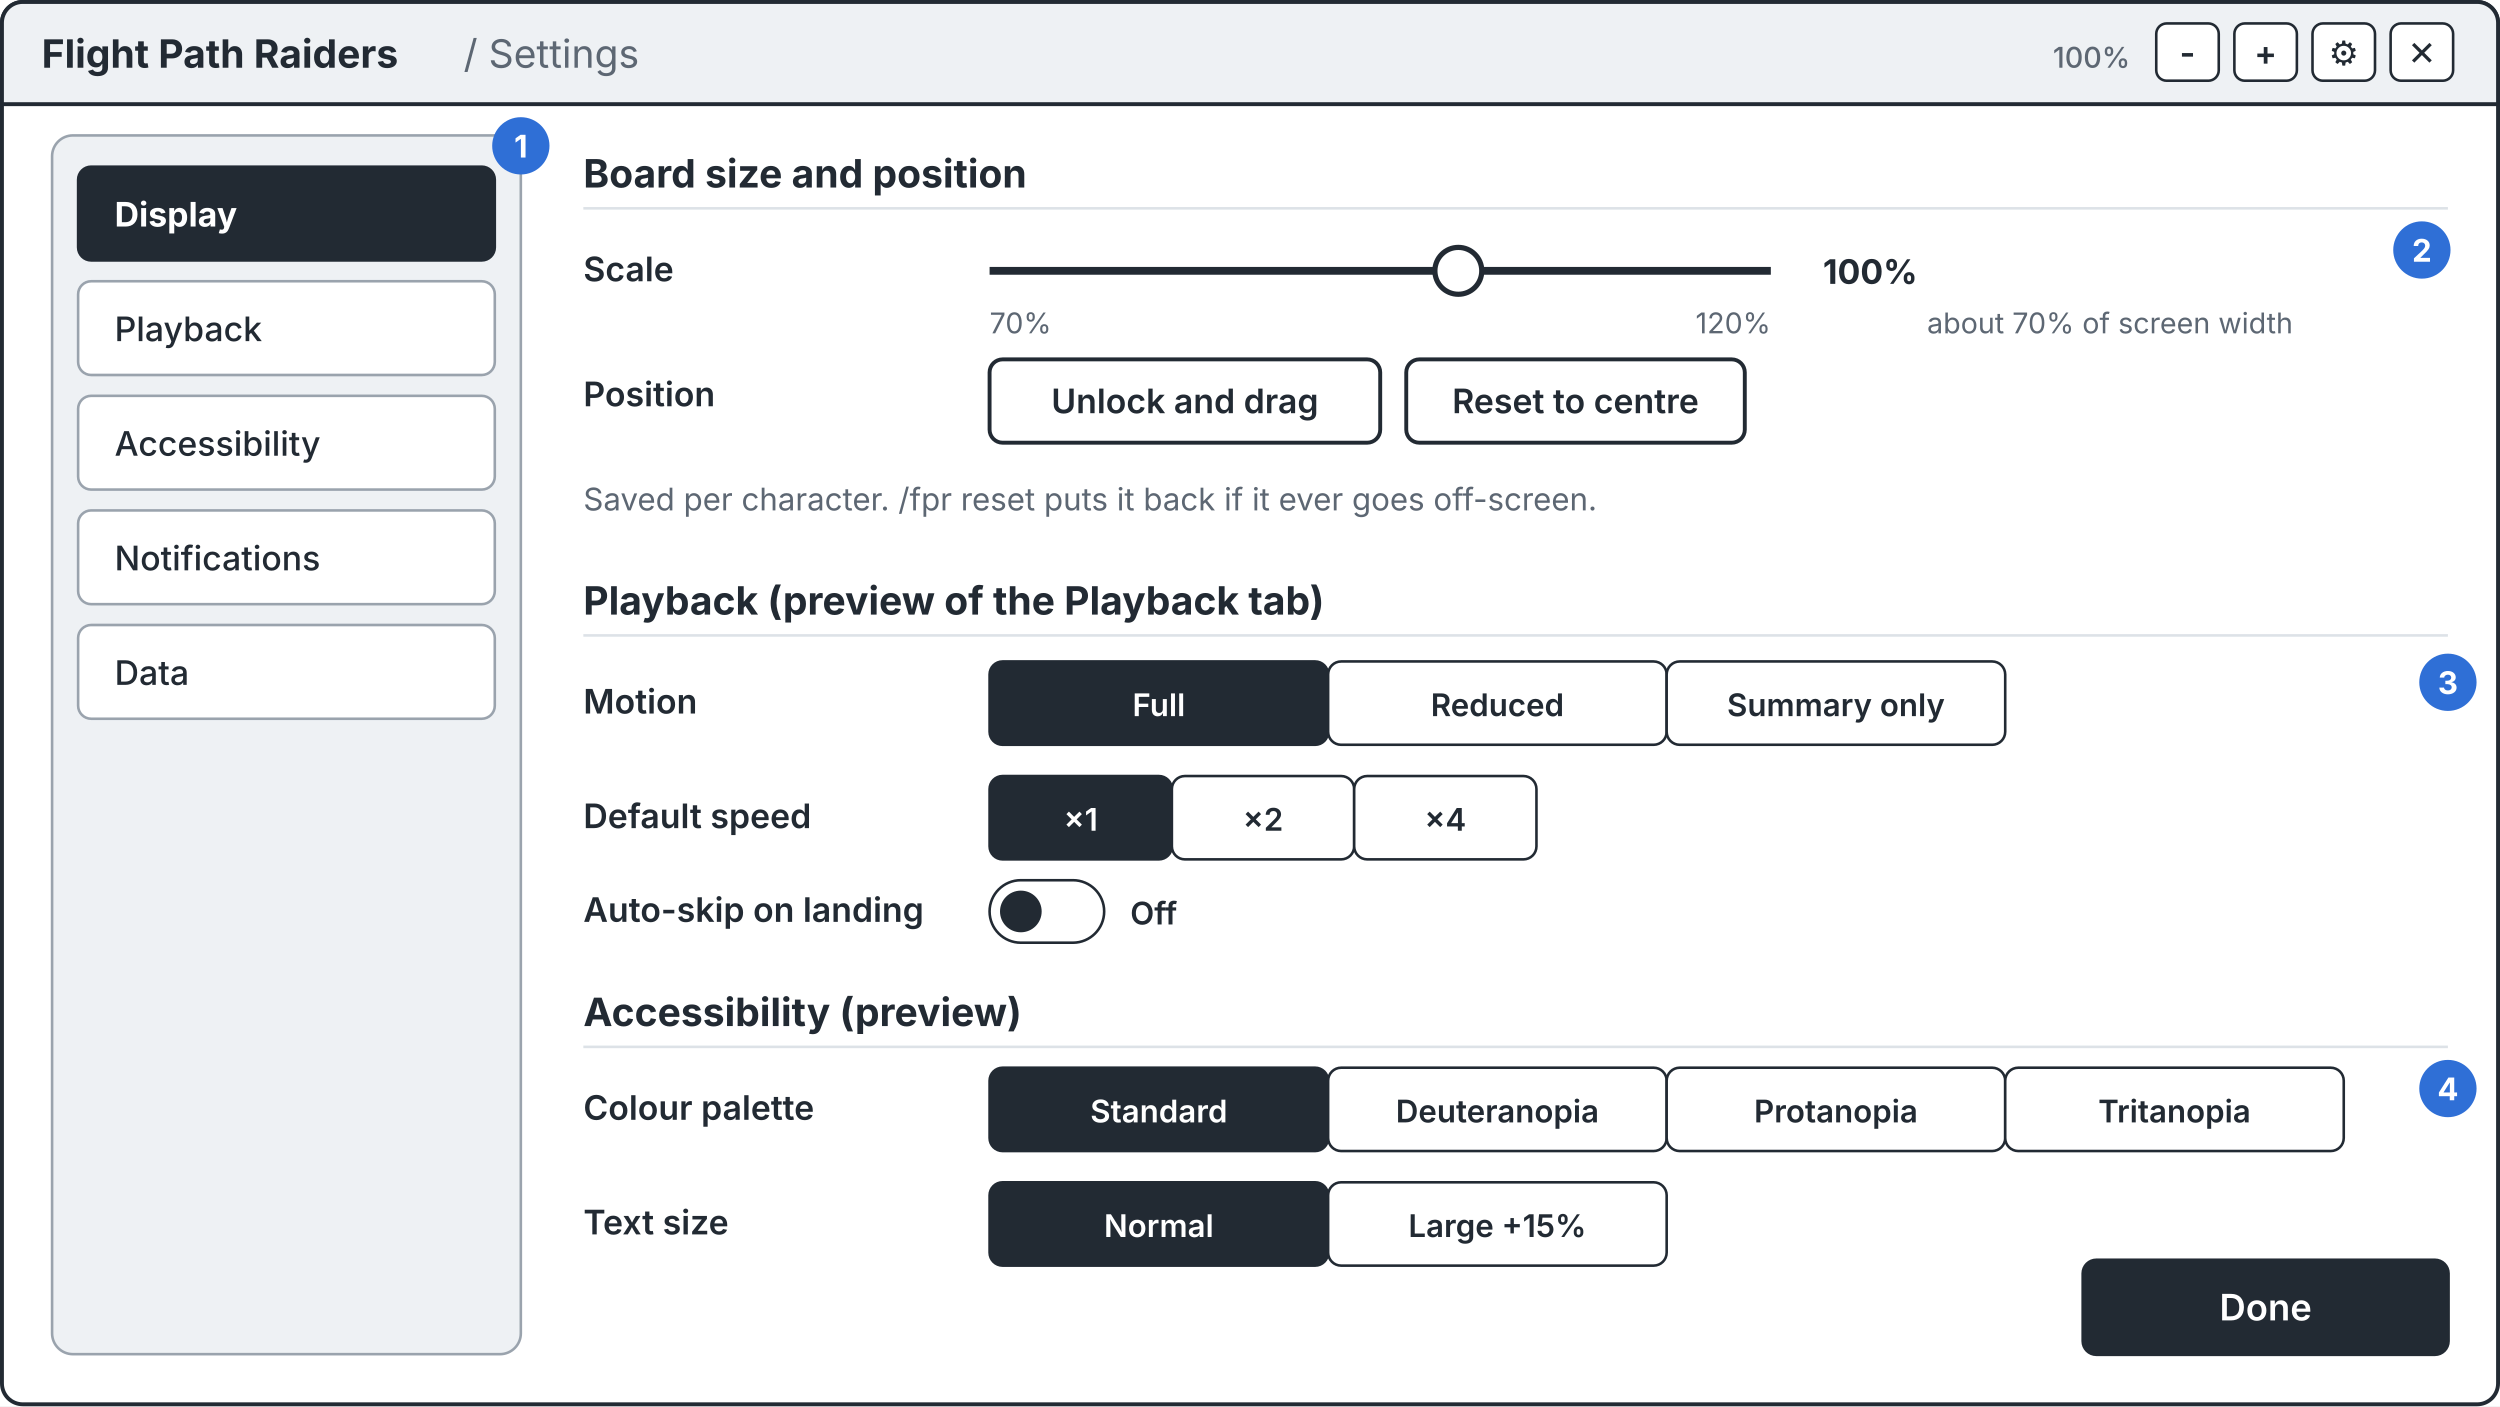
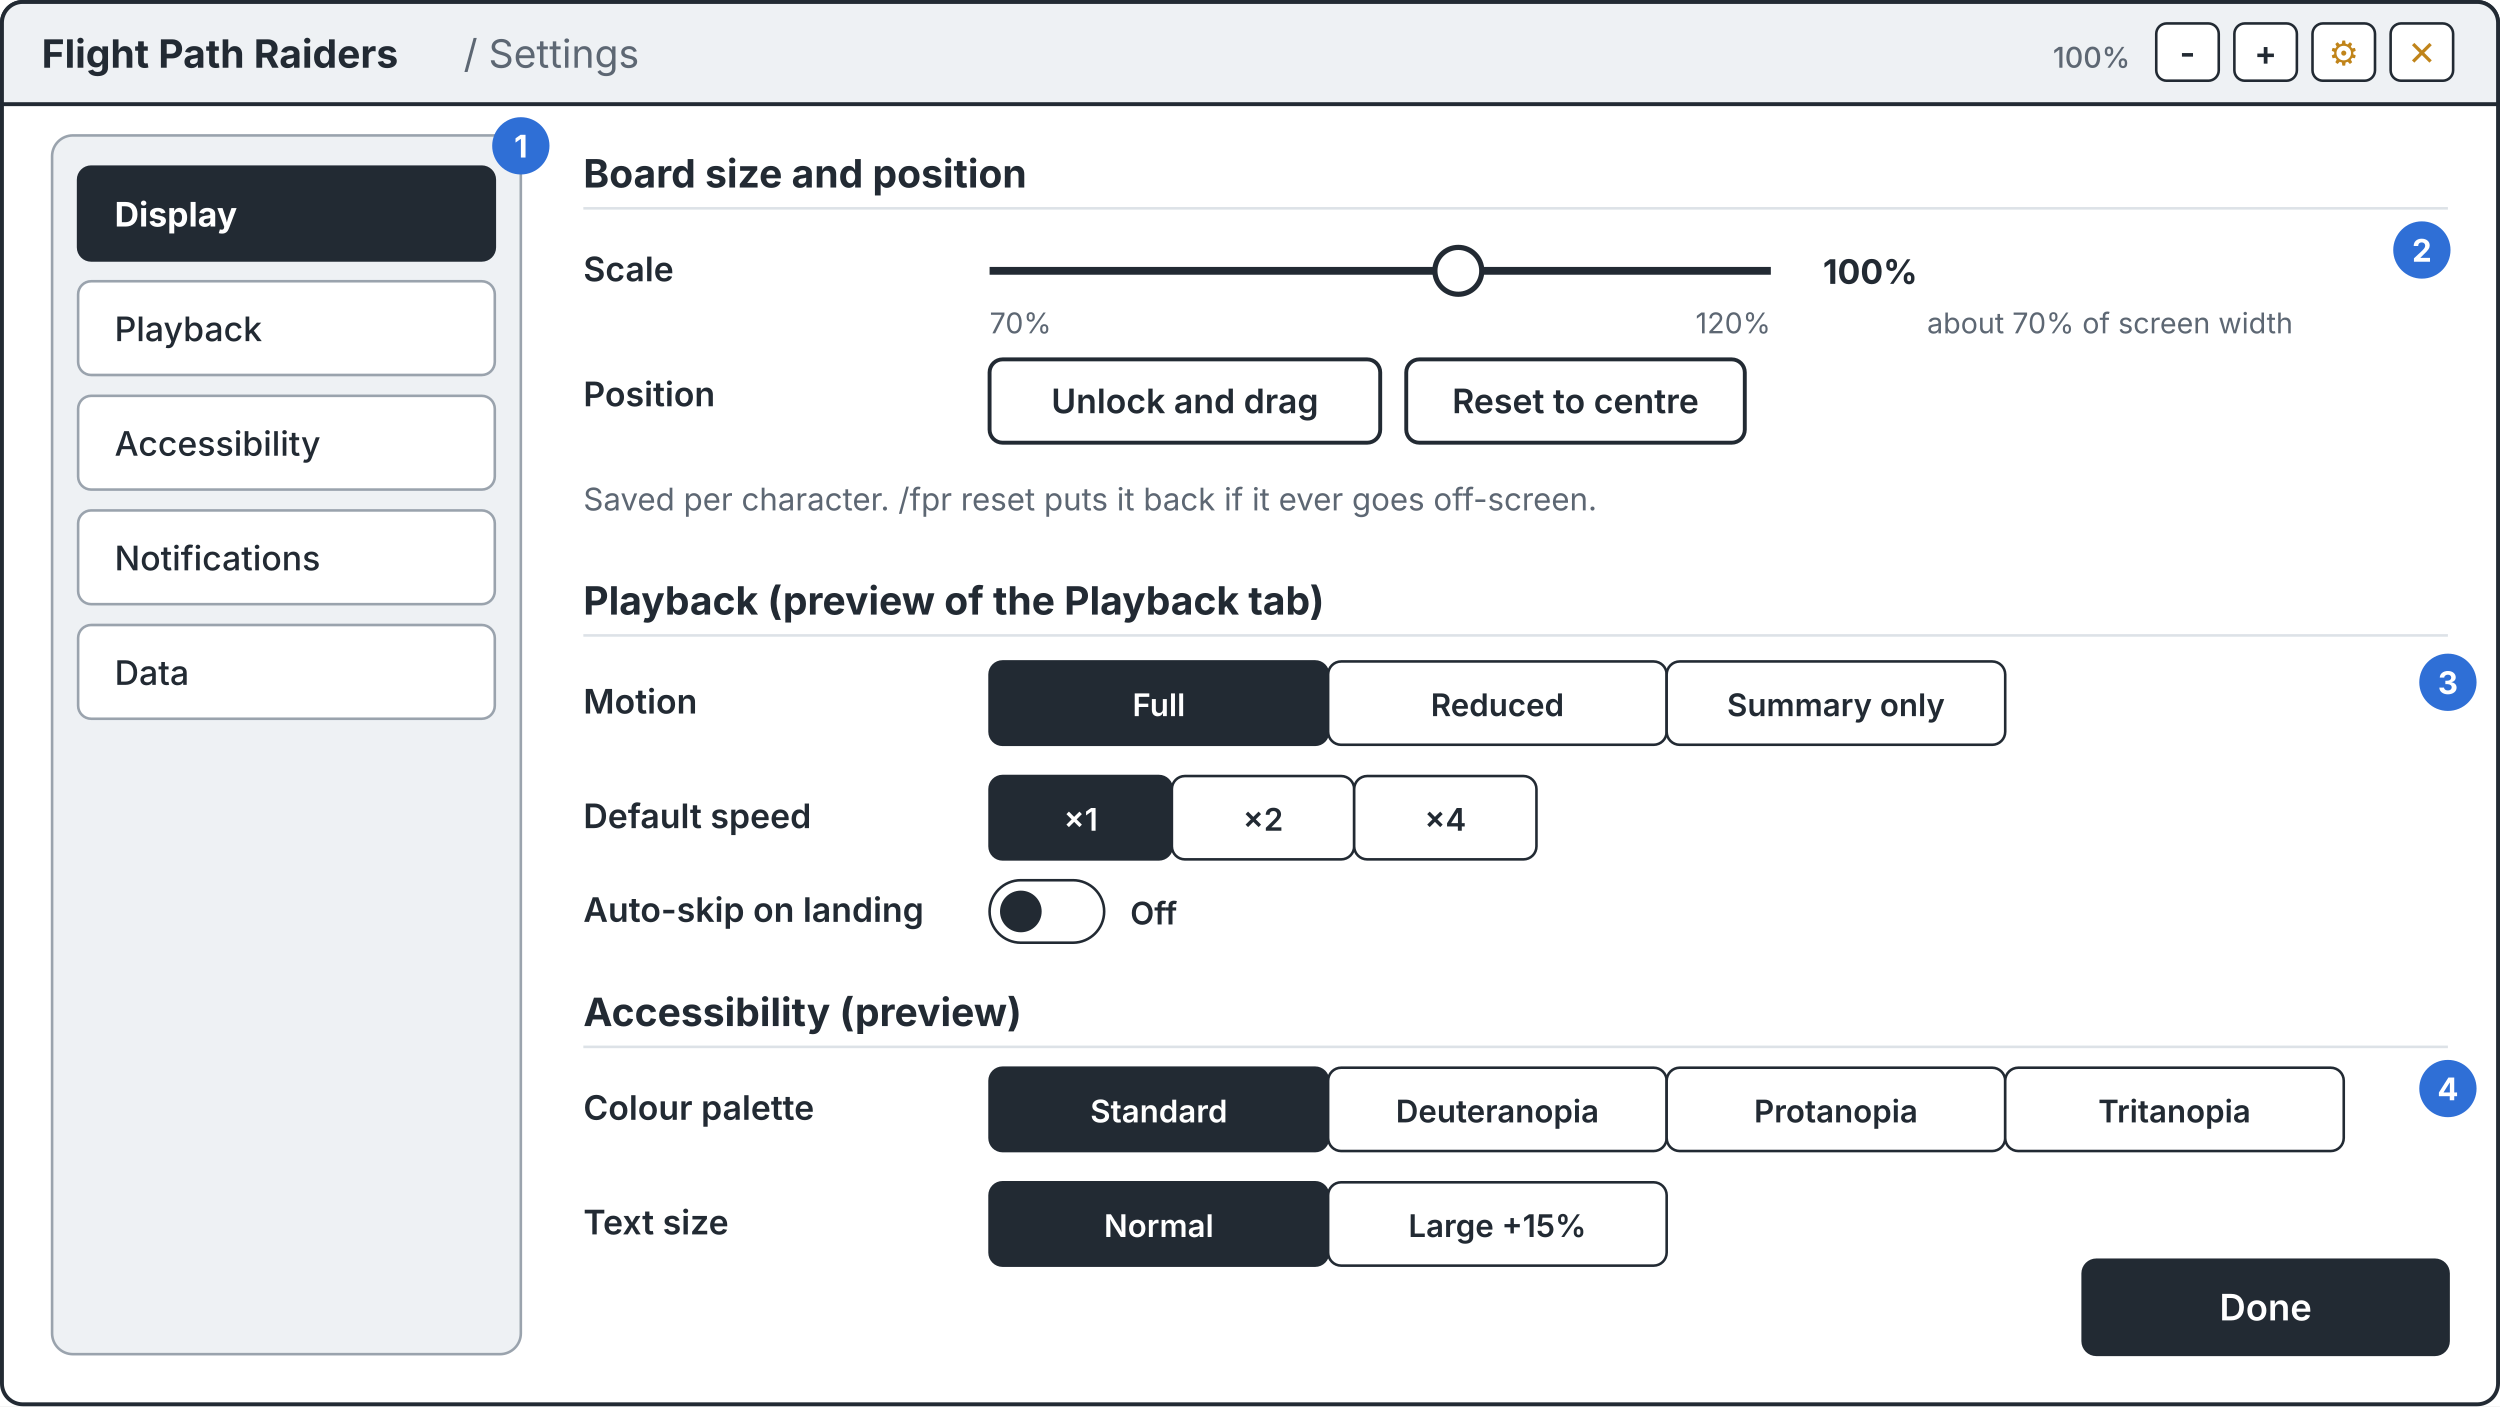
<svg xmlns="http://www.w3.org/2000/svg" viewBox="0 0 960 540" width="960" height="540" role="img" aria-label="Settings">
  <rect width="960" height="540" fill="#ffffff" />
  <rect x="0.75" y="0.75" width="958.5" height="538.5" rx="8" fill="#ffffff" stroke="#222a33" stroke-width="1.5" />
  <path d="M0.75 40 V8.75 a8 8 0 0 1 8 -8 H951.25 a8 8 0 0 1 8 8 V40 Z" fill="#eef1f4" stroke="#222a33" stroke-width="1.5" />
  <text x="16" y="26" font-family="Inter, Arial, Helvetica, sans-serif" font-size="15" font-weight="700" fill="#222a33" text-anchor="start">Flight Path Raiders</text>
  <text x="178" y="26" font-family="Inter, Arial, Helvetica, sans-serif" font-size="15" font-weight="400" fill="#5d6773" text-anchor="start">/  Settings</text>
  <rect x="828" y="9" width="24" height="22" rx="4" fill="#ffffff" stroke="#222a33" stroke-width="1" />
  <text x="840" y="25" font-family="Inter, Arial, Helvetica, sans-serif" font-size="13" font-weight="600" fill="#222a33" text-anchor="middle">-</text>
  <rect x="858" y="9" width="24" height="22" rx="4" fill="#ffffff" stroke="#222a33" stroke-width="1" />
  <text x="870" y="25" font-family="Inter, Arial, Helvetica, sans-serif" font-size="13" font-weight="600" fill="#222a33" text-anchor="middle">+</text>
  <rect x="888" y="9" width="24" height="22" rx="4" fill="#ffffff" stroke="#222a33" stroke-width="1" />
-   <text x="900" y="25" font-family="Inter, Arial, Helvetica, sans-serif" font-size="13" font-weight="600" fill="#222a33" text-anchor="middle">⚙</text>
+   <text x="900" y="25" font-family="Inter, Arial, Helvetica, sans-serif" font-size="13" font-weight="600" fill="#222a33" text-anchor="middle">
+     <tspan fill="#c0841a" font-weight="800">⚙</tspan>
+   </text>
  <rect x="918" y="9" width="24" height="22" rx="4" fill="#ffffff" stroke="#222a33" stroke-width="1" />
-   <text x="930" y="25" font-family="Inter, Arial, Helvetica, sans-serif" font-size="13" font-weight="600" fill="#222a33" text-anchor="middle">✕</text>
+   <text x="930" y="25" font-family="Inter, Arial, Helvetica, sans-serif" font-size="13" font-weight="600" fill="#222a33" text-anchor="middle">
+     <tspan fill="#c0841a" font-weight="800">✕</tspan>
+   </text>
  <text x="818" y="26" font-family="Inter, Arial, Helvetica, sans-serif" font-size="11" font-weight="500" fill="#5d6773" text-anchor="end">100%</text>
  <rect x="20" y="52" width="180" height="468" rx="8" fill="#eef1f4" stroke="#9aa3ad" stroke-width="1" />
  <rect x="30" y="64" width="160" height="36" rx="5" fill="#222a33" stroke="#222a33" stroke-width="1" />
  <text x="44" y="87" font-family="Inter, Arial, Helvetica, sans-serif" font-size="13" font-weight="700" fill="#ffffff" text-anchor="start">Display</text>
  <rect x="30" y="108" width="160" height="36" rx="5" fill="#ffffff" stroke="#9aa3ad" stroke-width="1" />
  <text x="44" y="131" font-family="Inter, Arial, Helvetica, sans-serif" font-size="13" font-weight="500" fill="#222a33" text-anchor="start">Playback</text>
  <rect x="30" y="152" width="160" height="36" rx="5" fill="#ffffff" stroke="#9aa3ad" stroke-width="1" />
  <text x="44" y="175" font-family="Inter, Arial, Helvetica, sans-serif" font-size="13" font-weight="500" fill="#222a33" text-anchor="start">Accessibility</text>
  <rect x="30" y="196" width="160" height="36" rx="5" fill="#ffffff" stroke="#9aa3ad" stroke-width="1" />
  <text x="44" y="219" font-family="Inter, Arial, Helvetica, sans-serif" font-size="13" font-weight="500" fill="#222a33" text-anchor="start">Notifications</text>
  <rect x="30" y="240" width="160" height="36" rx="5" fill="#ffffff" stroke="#9aa3ad" stroke-width="1" />
  <text x="44" y="263" font-family="Inter, Arial, Helvetica, sans-serif" font-size="13" font-weight="500" fill="#222a33" text-anchor="start">Data</text>
  <circle cx="200" cy="56" r="11" fill="#2f6fd6" />
  <text x="200" y="60.5" font-family="Inter, Arial, Helvetica, sans-serif" font-size="12" font-weight="700" fill="#ffffff" text-anchor="middle">1</text>
  <text x="224" y="72" font-family="Inter, Arial, Helvetica, sans-serif" font-size="15" font-weight="700" fill="#222a33" text-anchor="start">Board size and position</text>
  <line x1="224" y1="80" x2="940" y2="80" stroke="#dde2e7" stroke-width="1" />
  <text x="224" y="108" font-family="Inter, Arial, Helvetica, sans-serif" font-size="13" font-weight="600" fill="#222a33" text-anchor="start">Scale</text>
  <line x1="380" y1="104" x2="680" y2="104" stroke="#222a33" stroke-width="3" />
  <circle cx="560.0" cy="104" r="9" fill="#ffffff" stroke="#222a33" stroke-width="2" />
  <text x="380" y="128" font-family="Inter, Arial, Helvetica, sans-serif" font-size="11" font-weight="400" fill="#5d6773" text-anchor="start">70%</text>
  <text x="680" y="128" font-family="Inter, Arial, Helvetica, sans-serif" font-size="11" font-weight="400" fill="#5d6773" text-anchor="end">120%</text>
  <text x="700" y="109" font-family="Inter, Arial, Helvetica, sans-serif" font-size="13" font-weight="700" fill="#222a33" text-anchor="start">100%</text>
  <text x="740" y="128" font-family="Inter, Arial, Helvetica, sans-serif" font-size="11" font-weight="400" fill="#5d6773" text-anchor="start">about 70% of screen width</text>
  <circle cx="930" cy="96" r="11" fill="#2f6fd6" />
  <text x="930" y="100.5" font-family="Inter, Arial, Helvetica, sans-serif" font-size="12" font-weight="700" fill="#ffffff" text-anchor="middle">2</text>
  <text x="224" y="156" font-family="Inter, Arial, Helvetica, sans-serif" font-size="13" font-weight="600" fill="#222a33" text-anchor="start">Position</text>
  <rect x="380" y="138" width="150" height="32" rx="5" fill="#ffffff" stroke="#222a33" stroke-width="1.5" />
  <text x="455.0" y="158.68" font-family="Inter, Arial, Helvetica, sans-serif" font-size="13" font-weight="600" fill="#222a33" text-anchor="middle">Unlock and drag</text>
  <rect x="540" y="138" width="130" height="32" rx="5" fill="#ffffff" stroke="#222a33" stroke-width="1.5" />
  <text x="605.0" y="158.68" font-family="Inter, Arial, Helvetica, sans-serif" font-size="13" font-weight="600" fill="#222a33" text-anchor="middle">Reset to centre</text>
  <text x="224" y="196" font-family="Inter, Arial, Helvetica, sans-serif" font-size="12" font-weight="400" fill="#5d6773" text-anchor="start">Saved per character. /fpr reset puts it back if it ever goes off-screen.</text>
  <text x="224" y="236" font-family="Inter, Arial, Helvetica, sans-serif" font-size="15" font-weight="700" fill="#222a33" text-anchor="start">Playback  (preview of the Playback tab)</text>
  <line x1="224" y1="244" x2="940" y2="244" stroke="#dde2e7" stroke-width="1" />
  <text x="224" y="274" font-family="Inter, Arial, Helvetica, sans-serif" font-size="13" font-weight="600" fill="#222a33" text-anchor="start">Motion</text>
  <rect x="380" y="254" width="130" height="32" rx="5" fill="#222a33" stroke="#222a33" stroke-width="1" />
  <text x="445.0" y="275" font-family="Inter, Arial, Helvetica, sans-serif" font-size="12" font-weight="600" fill="#ffffff" text-anchor="middle">Full</text>
  <rect x="510" y="254" width="130" height="32" rx="5" fill="#ffffff" stroke="#222a33" stroke-width="1" />
  <text x="575.0" y="275" font-family="Inter, Arial, Helvetica, sans-serif" font-size="12" font-weight="600" fill="#222a33" text-anchor="middle">Reduced</text>
  <rect x="640" y="254" width="130" height="32" rx="5" fill="#ffffff" stroke="#222a33" stroke-width="1" />
  <text x="705.0" y="275" font-family="Inter, Arial, Helvetica, sans-serif" font-size="12" font-weight="600" fill="#222a33" text-anchor="middle">Summary only</text>
  <circle cx="940" cy="262" r="11" fill="#2f6fd6" />
  <text x="940" y="266.5" font-family="Inter, Arial, Helvetica, sans-serif" font-size="12" font-weight="700" fill="#ffffff" text-anchor="middle">3</text>
  <text x="224" y="318" font-family="Inter, Arial, Helvetica, sans-serif" font-size="13" font-weight="600" fill="#222a33" text-anchor="start">Default speed</text>
  <rect x="380" y="298" width="70" height="32" rx="5" fill="#222a33" stroke="#222a33" stroke-width="1" />
  <text x="415.0" y="319" font-family="Inter, Arial, Helvetica, sans-serif" font-size="12" font-weight="600" fill="#ffffff" text-anchor="middle">×1</text>
  <rect x="450" y="298" width="70" height="32" rx="5" fill="#ffffff" stroke="#222a33" stroke-width="1" />
  <text x="485.0" y="319" font-family="Inter, Arial, Helvetica, sans-serif" font-size="12" font-weight="600" fill="#222a33" text-anchor="middle">×2</text>
  <rect x="520" y="298" width="70" height="32" rx="5" fill="#ffffff" stroke="#222a33" stroke-width="1" />
  <text x="555.0" y="319" font-family="Inter, Arial, Helvetica, sans-serif" font-size="12" font-weight="600" fill="#222a33" text-anchor="middle">×4</text>
  <text x="224" y="354" font-family="Inter, Arial, Helvetica, sans-serif" font-size="13" font-weight="600" fill="#222a33" text-anchor="start">Auto-skip on landing</text>
  <rect x="380" y="338" width="44" height="24" rx="12" fill="#ffffff" stroke="#222a33" stroke-width="1" />
  <circle cx="392" cy="350" r="8" fill="#222a33" />
  <text x="434" y="355" font-family="Inter, Arial, Helvetica, sans-serif" font-size="12" font-weight="600" fill="#222a33" text-anchor="start">Off</text>
  <text x="224" y="394" font-family="Inter, Arial, Helvetica, sans-serif" font-size="15" font-weight="700" fill="#222a33" text-anchor="start">Accessibility  (preview)</text>
  <line x1="224" y1="402" x2="940" y2="402" stroke="#dde2e7" stroke-width="1" />
  <text x="224" y="430" font-family="Inter, Arial, Helvetica, sans-serif" font-size="13" font-weight="600" fill="#222a33" text-anchor="start">Colour palette</text>
  <rect x="380" y="410" width="130" height="32" rx="5" fill="#222a33" stroke="#222a33" stroke-width="1" />
  <text x="445.0" y="431" font-family="Inter, Arial, Helvetica, sans-serif" font-size="12" font-weight="600" fill="#ffffff" text-anchor="middle">Standard</text>
  <rect x="510" y="410" width="130" height="32" rx="5" fill="#ffffff" stroke="#222a33" stroke-width="1" />
  <text x="575.0" y="431" font-family="Inter, Arial, Helvetica, sans-serif" font-size="12" font-weight="600" fill="#222a33" text-anchor="middle">Deuteranopia</text>
  <rect x="640" y="410" width="130" height="32" rx="5" fill="#ffffff" stroke="#222a33" stroke-width="1" />
  <text x="705.0" y="431" font-family="Inter, Arial, Helvetica, sans-serif" font-size="12" font-weight="600" fill="#222a33" text-anchor="middle">Protanopia</text>
  <rect x="770" y="410" width="130" height="32" rx="5" fill="#ffffff" stroke="#222a33" stroke-width="1" />
  <text x="835.0" y="431" font-family="Inter, Arial, Helvetica, sans-serif" font-size="12" font-weight="600" fill="#222a33" text-anchor="middle">Tritanopia</text>
  <text x="224" y="474" font-family="Inter, Arial, Helvetica, sans-serif" font-size="13" font-weight="600" fill="#222a33" text-anchor="start">Text size</text>
  <rect x="380" y="454" width="130" height="32" rx="5" fill="#222a33" stroke="#222a33" stroke-width="1" />
  <text x="445.0" y="475" font-family="Inter, Arial, Helvetica, sans-serif" font-size="12" font-weight="600" fill="#ffffff" text-anchor="middle">Normal</text>
  <rect x="510" y="454" width="130" height="32" rx="5" fill="#ffffff" stroke="#222a33" stroke-width="1" />
  <text x="575.0" y="475" font-family="Inter, Arial, Helvetica, sans-serif" font-size="12" font-weight="600" fill="#222a33" text-anchor="middle">Large +15%</text>
  <circle cx="940" cy="418" r="11" fill="#2f6fd6" />
  <text x="940" y="422.5" font-family="Inter, Arial, Helvetica, sans-serif" font-size="12" font-weight="700" fill="#ffffff" text-anchor="middle">4</text>
  <rect x="800" y="484" width="140" height="36" rx="5" fill="#222a33" stroke="#222a33" stroke-width="1.5" />
  <text x="870.0" y="507.04" font-family="Inter, Arial, Helvetica, sans-serif" font-size="14" font-weight="600" fill="#ffffff" text-anchor="middle">Done</text>
</svg>
